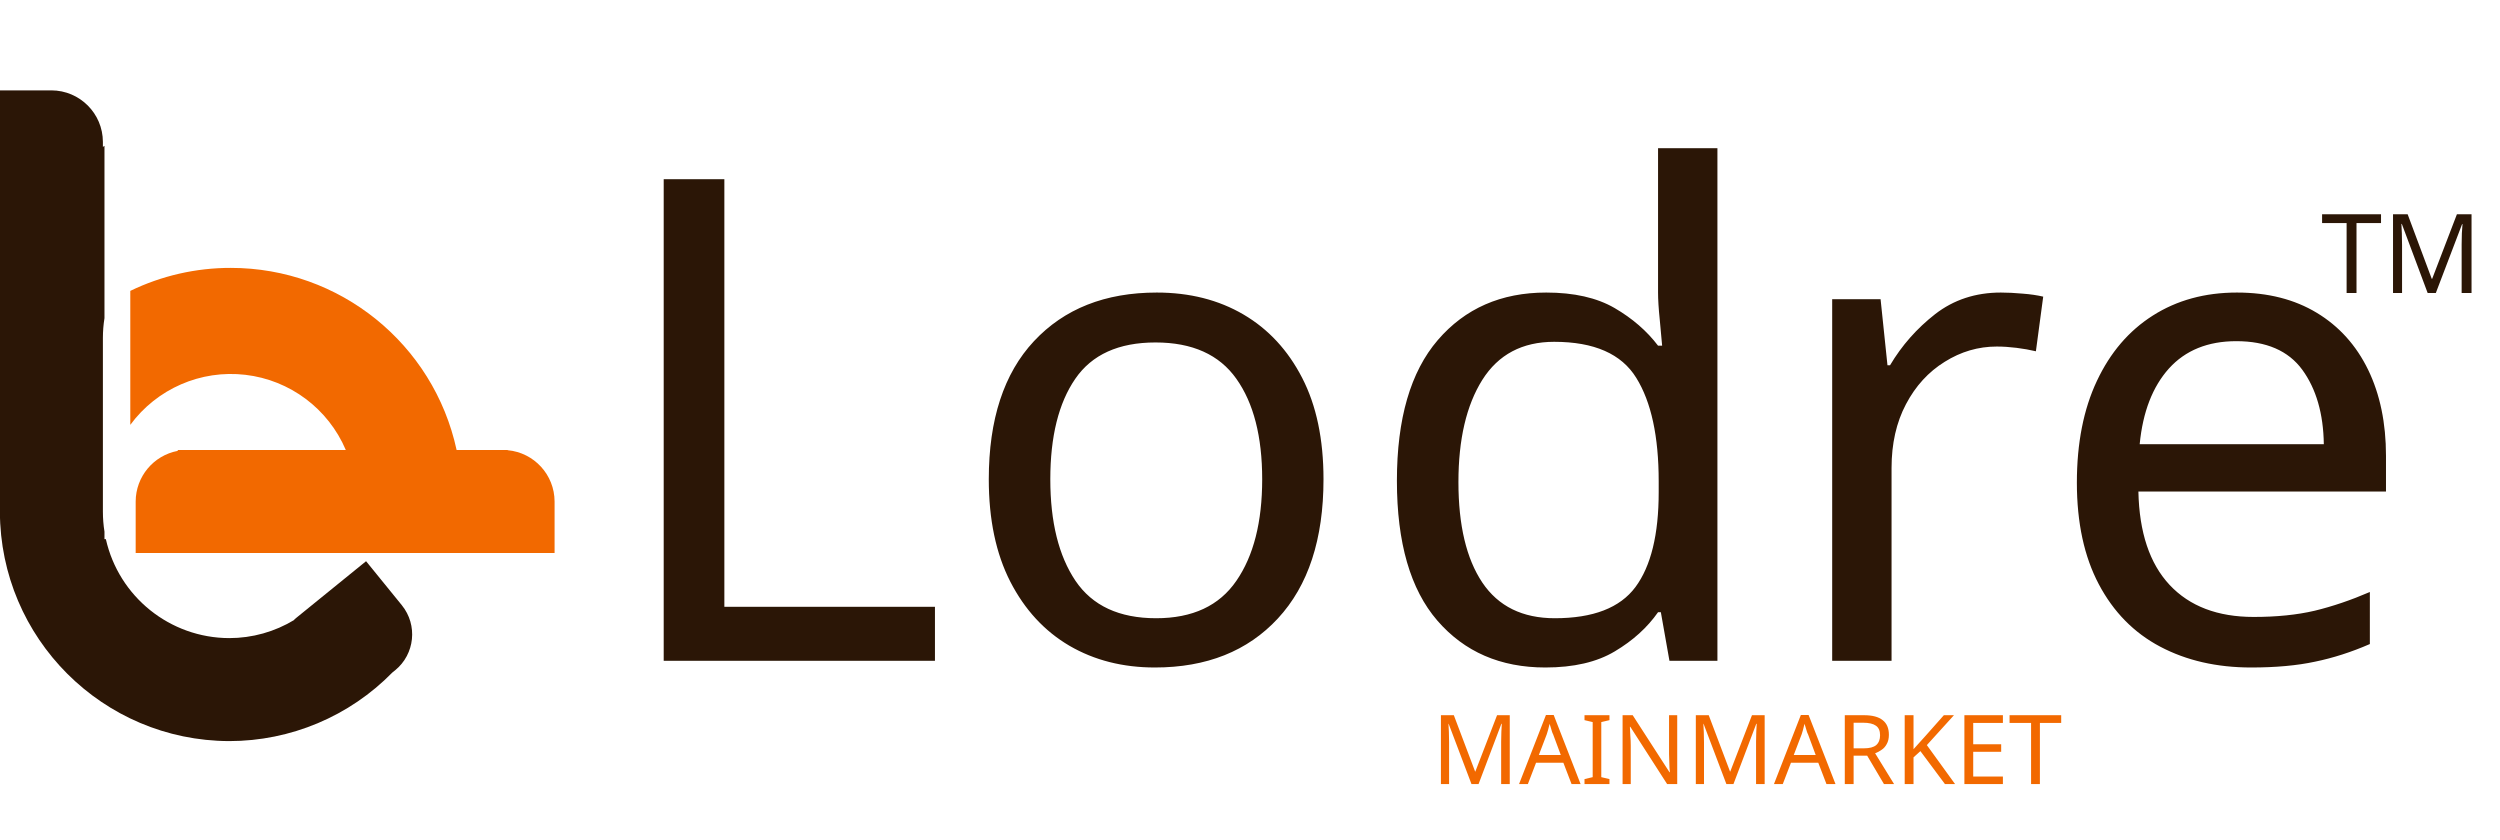
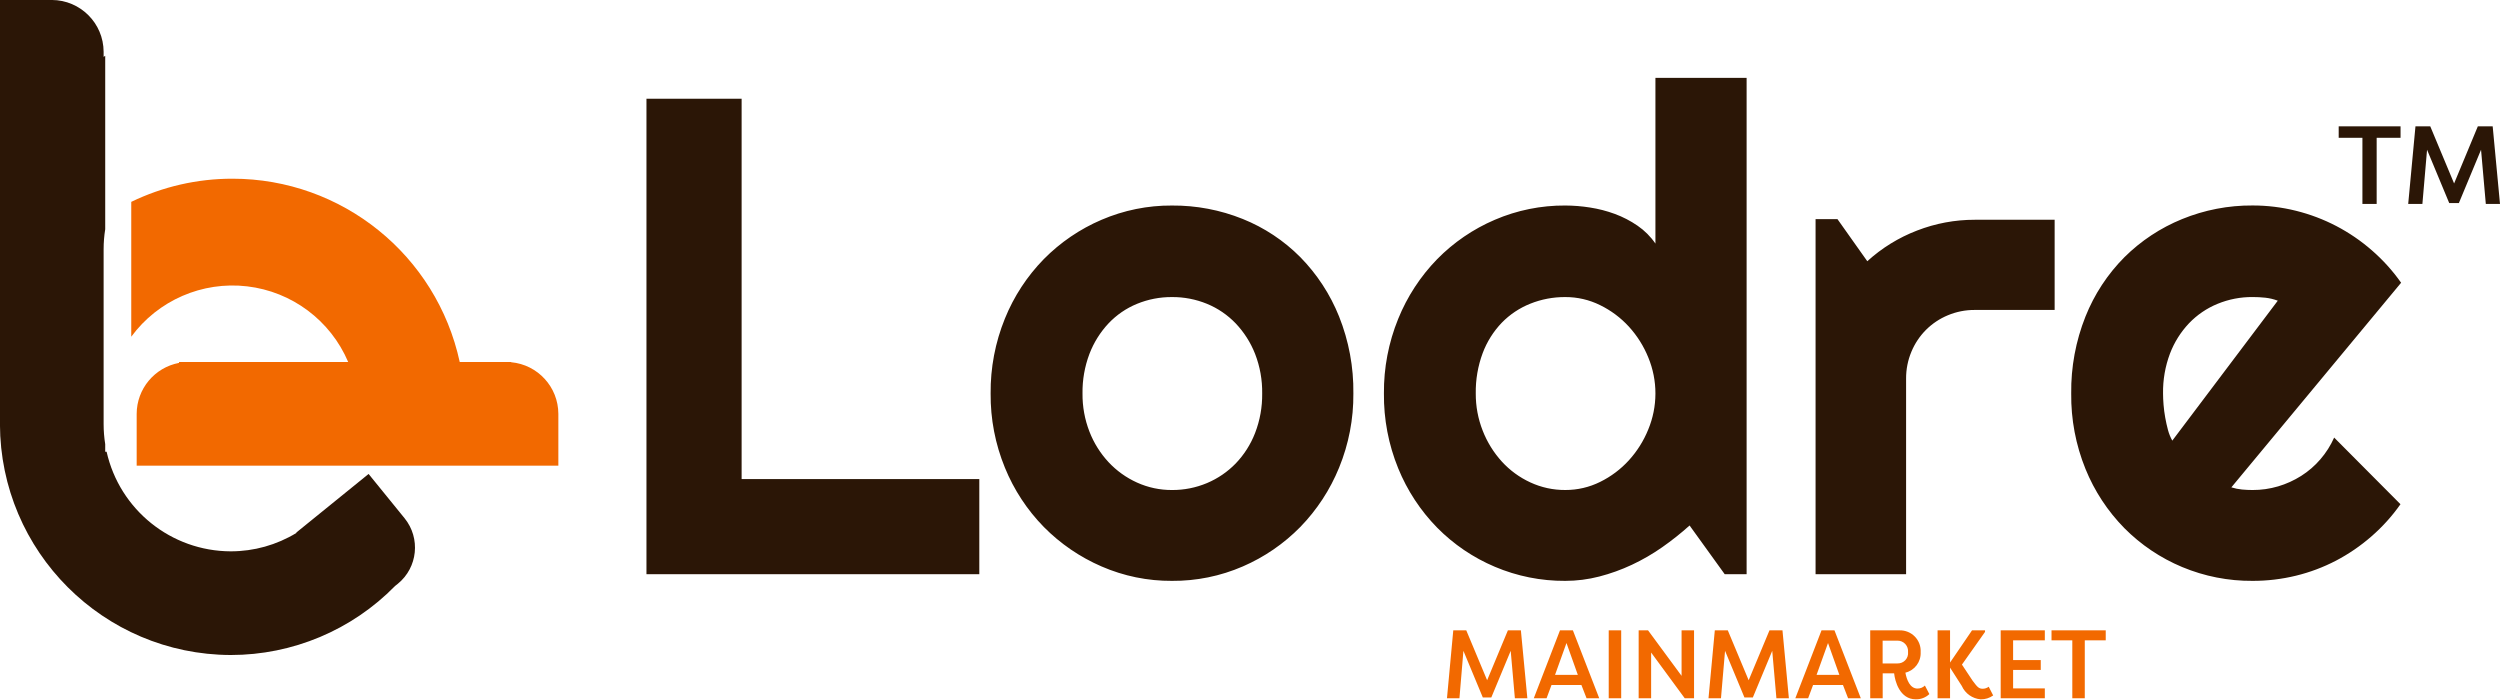
- <svg xmlns="http://www.w3.org/2000/svg" width="181.592" height="61" viewBox="0 0 181.592 61">
-   <g id="Group_5" data-name="Group 5" transform="translate(-2898.01 -614.186)">
-     <g id="Group_4" data-name="Group 4" transform="translate(406.956 137.686)">
-       <g id="Group_3" data-name="Group 3" transform="translate(2491.053 476.5)">
-         <g id="Group_2" data-name="Group 2" transform="translate(0 0)">
-           <g id="Group_1" data-name="Group 1">
-             <text id="Lodre" transform="translate(43.46 48)" fill="#2b1606" font-size="49" font-family="Righteous-Regular, Righteous">
-               <tspan x="0" y="0">Lodre</tspan>
-             </text>
-             <path id="Path_9" data-name="Path 9" d="M1491.644,526.535l2.6,3.2a3.366,3.366,0,0,1-.486,4.721l-.2.16a16.6,16.6,0,0,1-11.854,4.986h0a16.706,16.706,0,0,1-16.657-16.657V492.335h3.74a3.752,3.752,0,0,1,3.741,3.741v.365l.115-.076v12.514a9.122,9.122,0,0,0-.115,1.443v12.624a9.126,9.126,0,0,0,.115,1.443v.543h.1a9.211,9.211,0,0,0,8.957,7.189h0a9.1,9.1,0,0,0,4.744-1.33l-.017-.021Z" transform="translate(-1465.053 -485.771)" fill="#2b1606" />
-             <path id="Path_10" data-name="Path 10" d="M1503.07,534.185a16.779,16.779,0,0,1,16.4,13.227h3.708v.015a3.753,3.753,0,0,1,3.408,3.725v3.741h-30.428v-3.741a3.755,3.755,0,0,1,3.057-3.677v-.063h12.206a9.07,9.07,0,0,0-15.654-1.826v-9.731A16.7,16.7,0,0,1,1503.07,534.185Z" transform="translate(-1486.302 -514.726)" fill="#f26900" />
-             <text id="TM" transform="translate(168.592 21.282)" fill="#2b1606" font-size="8" font-family="FilsonPro-Medium, Filson Pro" font-weight="500">
-               <tspan x="0" y="0">TM</tspan>
-             </text>
-             <text id="MAINMARKET" transform="translate(103.993 56.95)" fill="#f26900" font-size="7" font-family="FilsonPro-Medium, Filson Pro" font-weight="500">
-               <tspan x="0" y="0">MAINMARKET</tspan>
-             </text>
-           </g>
-         </g>
-       </g>
+ <svg xmlns="http://www.w3.org/2000/svg" width="180.398" height="50.463" viewBox="0 0 180.398 50.463">
+   <g id="Group_5" data-name="Group 5" transform="translate(-2898.003 -620.75)">
+     <g id="Group_2" data-name="Group 2" transform="translate(2898.009 614.186)">
+       <path id="Lodre" d="M27.2,0H3.182V-34.31h6.867V-6.867H27.2ZM54.192-13.04a13.8,13.8,0,0,1-1.029,5.347,13.377,13.377,0,0,1-2.8,4.283A13.1,13.1,0,0,1,46.213-.562,12.611,12.611,0,0,1,41.1.479,12.552,12.552,0,0,1,36.02-.562a13.238,13.238,0,0,1-4.163-2.847,13.275,13.275,0,0,1-2.811-4.283,13.8,13.8,0,0,1-1.029-5.347,14.013,14.013,0,0,1,1.029-5.407,13.243,13.243,0,0,1,2.811-4.295,13.074,13.074,0,0,1,4.163-2.835A12.678,12.678,0,0,1,41.1-26.605a13.418,13.418,0,0,1,5.108.969,12.343,12.343,0,0,1,4.151,2.751,13.036,13.036,0,0,1,2.8,4.283A14.49,14.49,0,0,1,54.192-13.04Zm-6.58,0A7.606,7.606,0,0,0,47.1-15.9a6.791,6.791,0,0,0-1.4-2.2,6.05,6.05,0,0,0-2.07-1.412A6.531,6.531,0,0,0,41.1-20a6.531,6.531,0,0,0-2.524.49A5.928,5.928,0,0,0,36.523-18.1a6.735,6.735,0,0,0-1.376,2.2,7.767,7.767,0,0,0-.5,2.859,7.4,7.4,0,0,0,.5,2.751,6.907,6.907,0,0,0,1.376,2.2A6.436,6.436,0,0,0,38.58-6.615a6.028,6.028,0,0,0,2.524.538,6.4,6.4,0,0,0,2.524-.5A6.282,6.282,0,0,0,45.7-7.991a6.625,6.625,0,0,0,1.4-2.2A7.632,7.632,0,0,0,47.612-13.04ZM82.568,0H80.989L78.453-3.517A21.015,21.015,0,0,1,76.479-1.95,14.6,14.6,0,0,1,74.29-.682a13.432,13.432,0,0,1-2.357.849A9.8,9.8,0,0,1,69.48.479,12.806,12.806,0,0,1,64.4-.538a12.913,12.913,0,0,1-4.163-2.823,13.275,13.275,0,0,1-2.811-4.283,13.924,13.924,0,0,1-1.029-5.4,13.95,13.95,0,0,1,1.029-5.383,13.383,13.383,0,0,1,2.811-4.307A12.979,12.979,0,0,1,64.4-25.577a12.678,12.678,0,0,1,5.084-1.029,11.575,11.575,0,0,1,1.782.144A9.279,9.279,0,0,1,73.057-26a7.433,7.433,0,0,1,1.639.849,4.976,4.976,0,0,1,1.292,1.292V-35.817h6.58Zm-6.58-13.04a6.788,6.788,0,0,0-.514-2.6,7.46,7.46,0,0,0-1.4-2.225A6.96,6.96,0,0,0,72-19.416,5.615,5.615,0,0,0,69.48-20a6.674,6.674,0,0,0-2.524.479A5.945,5.945,0,0,0,64.9-18.148a6.44,6.44,0,0,0-1.376,2.189,8,8,0,0,0-.5,2.919,7.208,7.208,0,0,0,.5,2.68A7.2,7.2,0,0,0,64.9-8.135a6.418,6.418,0,0,0,2.058,1.507,5.918,5.918,0,0,0,2.524.55A5.615,5.615,0,0,0,72-6.663a6.96,6.96,0,0,0,2.07-1.555,7.46,7.46,0,0,0,1.4-2.225A6.788,6.788,0,0,0,75.988-13.04ZM94.076,0H87.544V-25.625h1.579l2.153,3.039A11.406,11.406,0,0,1,94.866-24.8a11.44,11.44,0,0,1,4.163-.778h5.766v6.508H99.029a4.943,4.943,0,0,0-1.938.383,4.892,4.892,0,0,0-1.579,1.053,4.892,4.892,0,0,0-1.053,1.579,4.943,4.943,0,0,0-.383,1.938Zm23.471-6.269a3.729,3.729,0,0,0,.766.156q.383.036.766.036a6.43,6.43,0,0,0,1.842-.263,6.659,6.659,0,0,0,1.663-.754,6.194,6.194,0,0,0,1.388-1.2,6.287,6.287,0,0,0,.993-1.567l4.785,4.809a12.882,12.882,0,0,1-2.094,2.321A13.209,13.209,0,0,1,125.1-.981,12.793,12.793,0,0,1,122.2.108a13.119,13.119,0,0,1-3.122.371,12.938,12.938,0,0,1-5.084-1,12.847,12.847,0,0,1-4.163-2.8A13.136,13.136,0,0,1,107.02-7.6a14.051,14.051,0,0,1-1.029-5.443,14.514,14.514,0,0,1,1.029-5.551,12.778,12.778,0,0,1,2.811-4.283,12.719,12.719,0,0,1,4.163-2.751,13.213,13.213,0,0,1,5.084-.981,12.874,12.874,0,0,1,3.134.383,13.162,13.162,0,0,1,2.907,1.1,13.239,13.239,0,0,1,2.572,1.759,12.991,12.991,0,0,1,2.105,2.333Zm3.35-13.47a3.762,3.762,0,0,0-.9-.215,8.572,8.572,0,0,0-.921-.048,6.531,6.531,0,0,0-2.524.49,6.007,6.007,0,0,0-2.058,1.4,6.6,6.6,0,0,0-1.376,2.189,7.837,7.837,0,0,0-.5,2.883q0,.359.036.813t.12.921q.084.467.2.9a3.339,3.339,0,0,0,.311.766Z" transform="translate(43.46 48)" fill="#2b1606" />
+       <path id="Path_9" data-name="Path 9" d="M1491.644,526.535l2.6,3.2a3.366,3.366,0,0,1-.486,4.721l-.2.16A16.6,16.6,0,0,1,1481.7,539.6h0a16.706,16.706,0,0,1-16.657-16.657v-30.61h3.74a3.752,3.752,0,0,1,3.741,3.741v.365l.115-.076v12.514a9.111,9.111,0,0,0-.115,1.443v12.624a9.136,9.136,0,0,0,.115,1.442v.544h.1a9.211,9.211,0,0,0,8.957,7.189h0a9.1,9.1,0,0,0,4.744-1.33l-.017-.021Z" transform="translate(-1465.053 -485.771)" fill="#2b1606" />
+       <path id="Path_10" data-name="Path 10" d="M1503.07,534.185a16.78,16.78,0,0,1,16.4,13.228h3.708v.015a3.753,3.753,0,0,1,3.408,3.725v3.741h-30.428v-3.741a3.755,3.755,0,0,1,3.057-3.677v-.063h12.206a9.07,9.07,0,0,0-15.654-1.826v-9.731A16.7,16.7,0,0,1,1503.07,534.185Z" transform="translate(-1486.302 -514.726)" fill="#f26900" />
+       <path id="TM" d="M.16-5.6v.824H1.872V0H2.9V-4.776H4.624V-5.6ZM8.832-.064l1.6-3.848L10.776,0H11.8l-.528-5.6H10.2L8.488-1.48,6.768-5.6H5.7L5.176,0H6.2l.336-3.912,1.6,3.848Z" transform="translate(168.592 21.282)" fill="#2b1606" />
+       <path id="MAINMARKET" d="M3.612-.056l1.4-3.367L5.313,0h.9L5.747-4.9H4.809L3.311-1.3,1.806-4.9H.868L.413,0h.9L1.6-3.423,3-.056ZM7.6,0l.357-.959h2.156L10.486,0H11.4L9.5-4.9H8.568L6.678,0ZM9.856-1.687H8.211l.826-2.3ZM12.985-4.9h-.9V0h.9ZM17.57,0h.672V-4.9h-.9v3.283L14.924-4.9h-.679V0h.9V-3.3Zm4.914-.056,1.4-3.367L24.185,0h.9l-.462-4.9h-.938L22.183-1.3,20.678-4.9H19.74L19.285,0h.9l.294-3.423,1.4,3.367ZM26.474,0l.357-.959h2.156L29.358,0h.917l-1.9-4.9H27.44L25.55,0Zm2.254-1.687H27.083l.826-2.3Zm3.122-.826V-4.158h1.078a.759.759,0,0,1,.756.826.742.742,0,0,1-.756.819Zm2.744-.812A1.489,1.489,0,0,0,33.068-4.9H30.954V0h.9V-1.8h.826c.056.56.406,1.876,1.561,1.876a1.369,1.369,0,0,0,.98-.378L34.9-.917a.755.755,0,0,1-.539.217c-.525,0-.777-.623-.868-1.148A1.446,1.446,0,0,0,34.594-3.325Zm2.121,1.113.847,1.323a1.64,1.64,0,0,0,1.365.966,1.5,1.5,0,0,0,.9-.28c-.112-.217-.217-.413-.322-.63a.723.723,0,0,1-.434.147c-.287,0-.392-.133-.728-.581l-.77-1.162,1.666-2.359V-4.9H38.3L36.715-2.576V-4.9h-.9V0h.9ZM43.554,0V-.714H41.265v-1.33H43.26v-.714H41.265V-4.179h2.289V-4.9H40.369V0Zm.483-4.9v.721h1.5V0h.9V-4.179h1.512V-4.9Z" transform="translate(103.993 56.95)" fill="#f26900" />
    </g>
  </g>
</svg>
